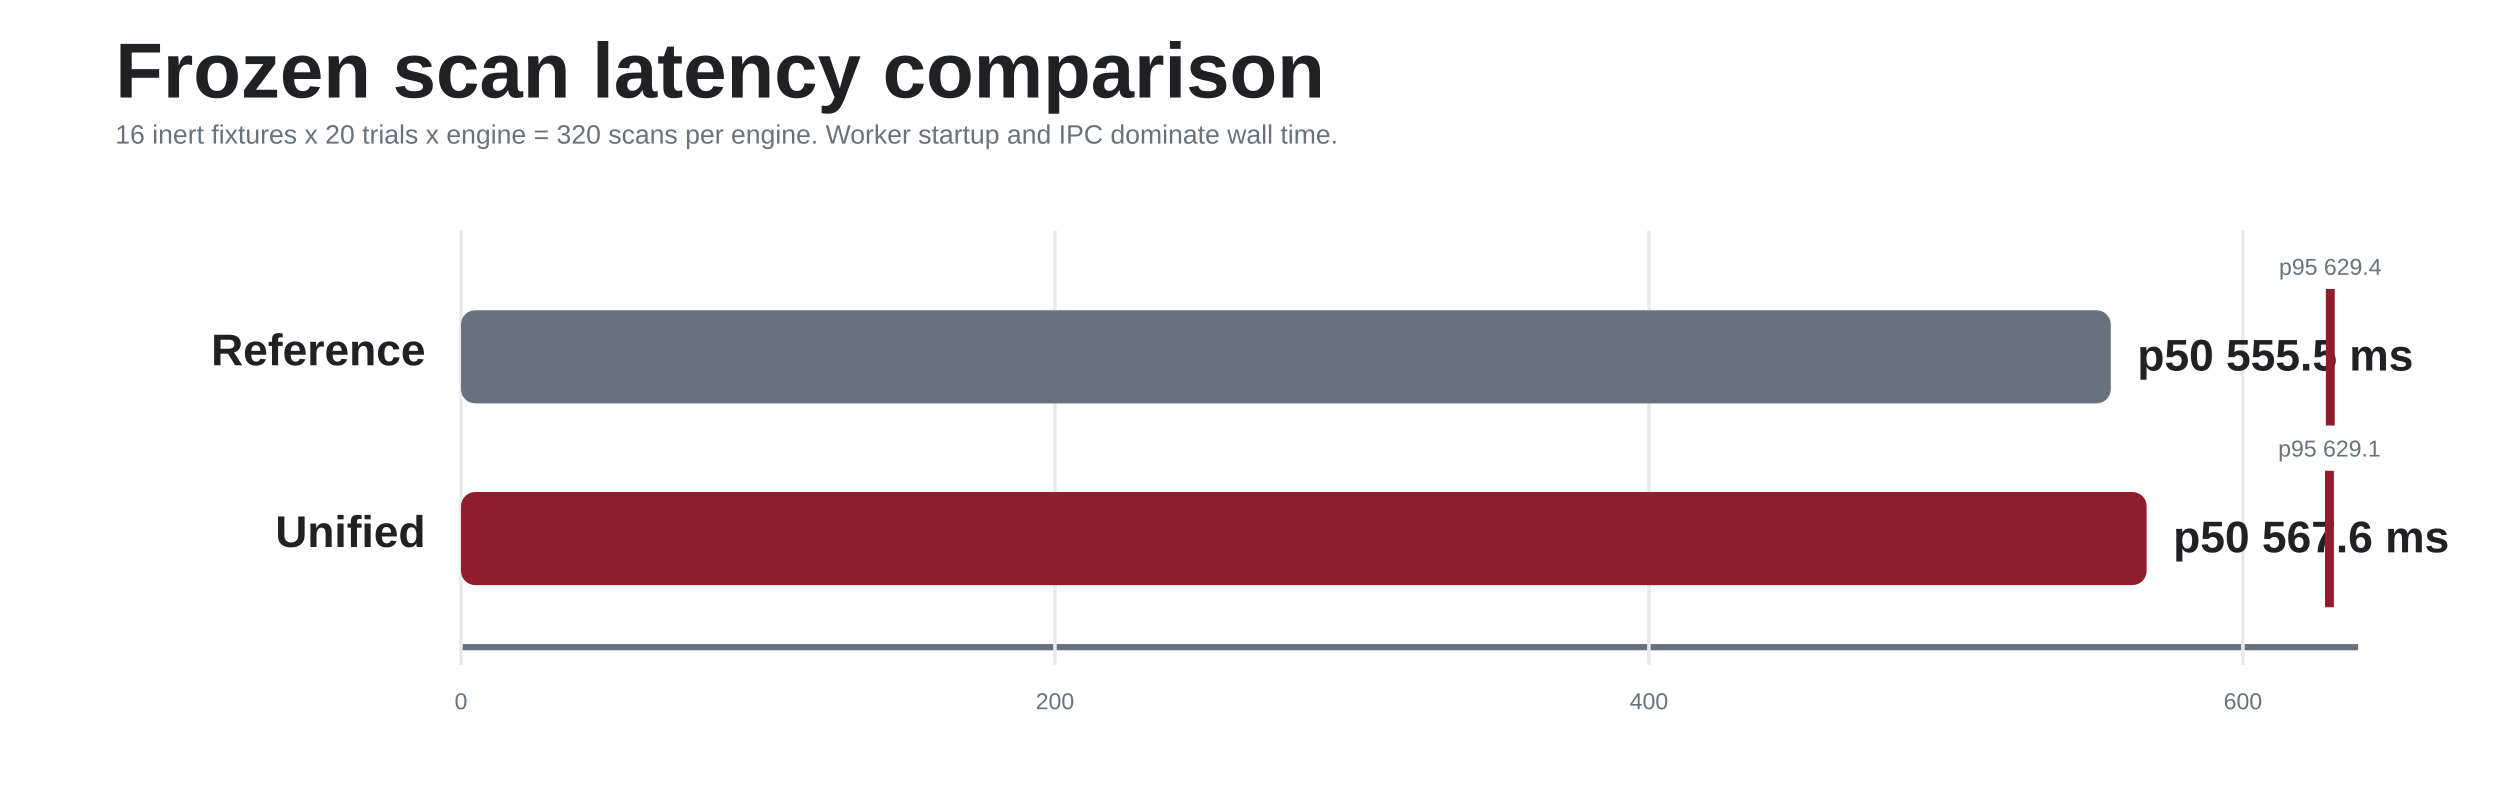
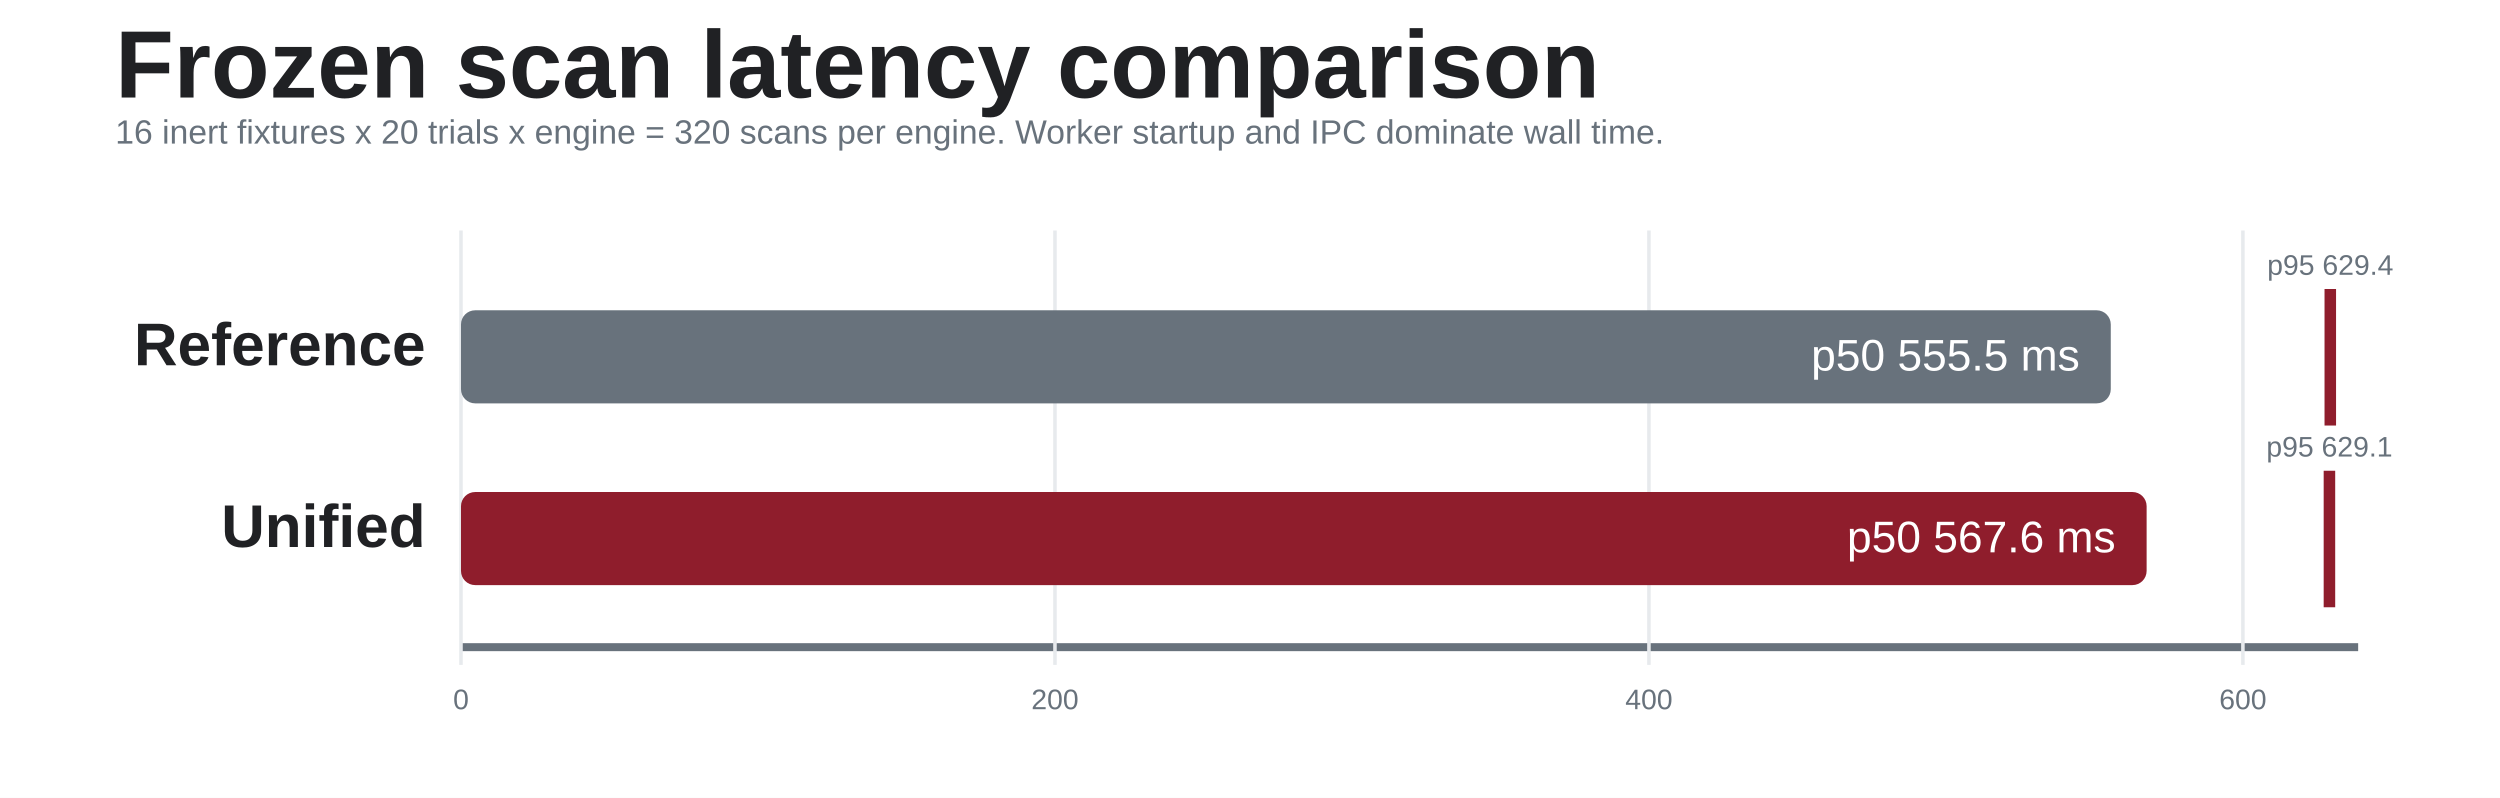
<svg xmlns="http://www.w3.org/2000/svg" width="2820" height="900" viewBox="0 0 2820 900" role="img" aria-labelledby="title desc">
  <rect width="100%" height="100%" fill="#FFFFFF" />
-   <style>text{font-family:Arial, Helvetica, sans-serif;fill:#202124}.t{font-size:88px;font-weight:700}.h{font-size:50px;font-weight:700}.b{font-size:38px}.s{font-size:30px;fill:#68727C}.xs{font-size:26px;fill:#68727C}.line{stroke:#68727C;stroke-width:7;fill:none}.red{stroke:#8F1D2C;stroke-width:10;fill:none}.box{fill:#E7EAED;stroke:#68727C;stroke-width:4}.pink{fill:#F7E8EA;stroke:#8F1D2C;stroke-width:5}.white{fill:#FFFFFF;stroke:#68727C;stroke-width:4}</style>
+   <style>text{font-family:Arial, Helvetica, sans-serif;fill:#202124}.t{font-size:108px;font-weight:700}.h{font-size:68px;font-weight:700}.b{font-size:50px}.s{font-size:38px;fill:#68727C}.xs{font-size:32px;fill:#68727C}.line{stroke:#68727C;stroke-width:9;fill:none}.red{stroke:#8F1D2C;stroke-width:13;fill:none}.box{fill:#E7EAED;stroke:#68727C;stroke-width:5}.pink{fill:#F7E8EA;stroke:#8F1D2C;stroke-width:6}.white{fill:#FFFFFF;stroke:#68727C;stroke-width:5}</style>
  <text x="130" y="110" class="t" text-anchor="start">Frozen scan latency comparison</text>
  <text x="130" y="162" class="s" text-anchor="start">16 inert fixtures x 20 trials x engine = 320 scans per engine. Worker startup and IPC dominate wall time.</text>
  <line x1="520" y1="730" x2="2660" y2="730" class="line" />
  <line x1="520.0" y1="260" x2="520.0" y2="750" stroke="#E7EAED" stroke-width="4" />
  <text x="520.0" y="800" class="xs" text-anchor="middle">0</text>
  <line x1="1190.0" y1="260" x2="1190.0" y2="750" stroke="#E7EAED" stroke-width="4" />
  <text x="1190.0" y="800" class="xs" text-anchor="middle">200</text>
  <line x1="1860.0" y1="260" x2="1860.0" y2="750" stroke="#E7EAED" stroke-width="4" />
  <text x="1860.0" y="800" class="xs" text-anchor="middle">400</text>
  <line x1="2530.0" y1="260" x2="2530.0" y2="750" stroke="#E7EAED" stroke-width="4" />
  <text x="2530.0" y="800" class="xs" text-anchor="middle">600</text>
  <text x="480" y="412" class="h" text-anchor="end">Reference</text>
  <rect x="520" y="350" width="1860.958" height="105" rx="16" fill="#68727C" />
-   <text x="2410.958" y="418" class="h" text-anchor="start">p50 555.5 ms</text>
+   <text x="2345.958" y="418" class="b" text-anchor="end" style="fill:#FFFFFF">p50 555.5 ms</text>
  <line x1="2628.564" y1="326" x2="2628.564" y2="480" class="red" />
  <text x="2628.564" y="310" class="xs" text-anchor="middle">p95 629.4</text>
  <text x="480" y="617" class="h" text-anchor="end">Unified</text>
  <rect x="520" y="555" width="1901.393" height="105" rx="16" fill="#8F1D2C" />
-   <text x="2451.393" y="623" class="h" text-anchor="start">p50 567.6 ms</text>
+   <text x="2386.393" y="623" class="b" text-anchor="end" style="fill:#FFFFFF">p50 567.6 ms</text>
  <line x1="2627.606" y1="531" x2="2627.606" y2="685" class="red" />
  <text x="2627.606" y="515" class="xs" text-anchor="middle">p95 629.1</text>
</svg>
